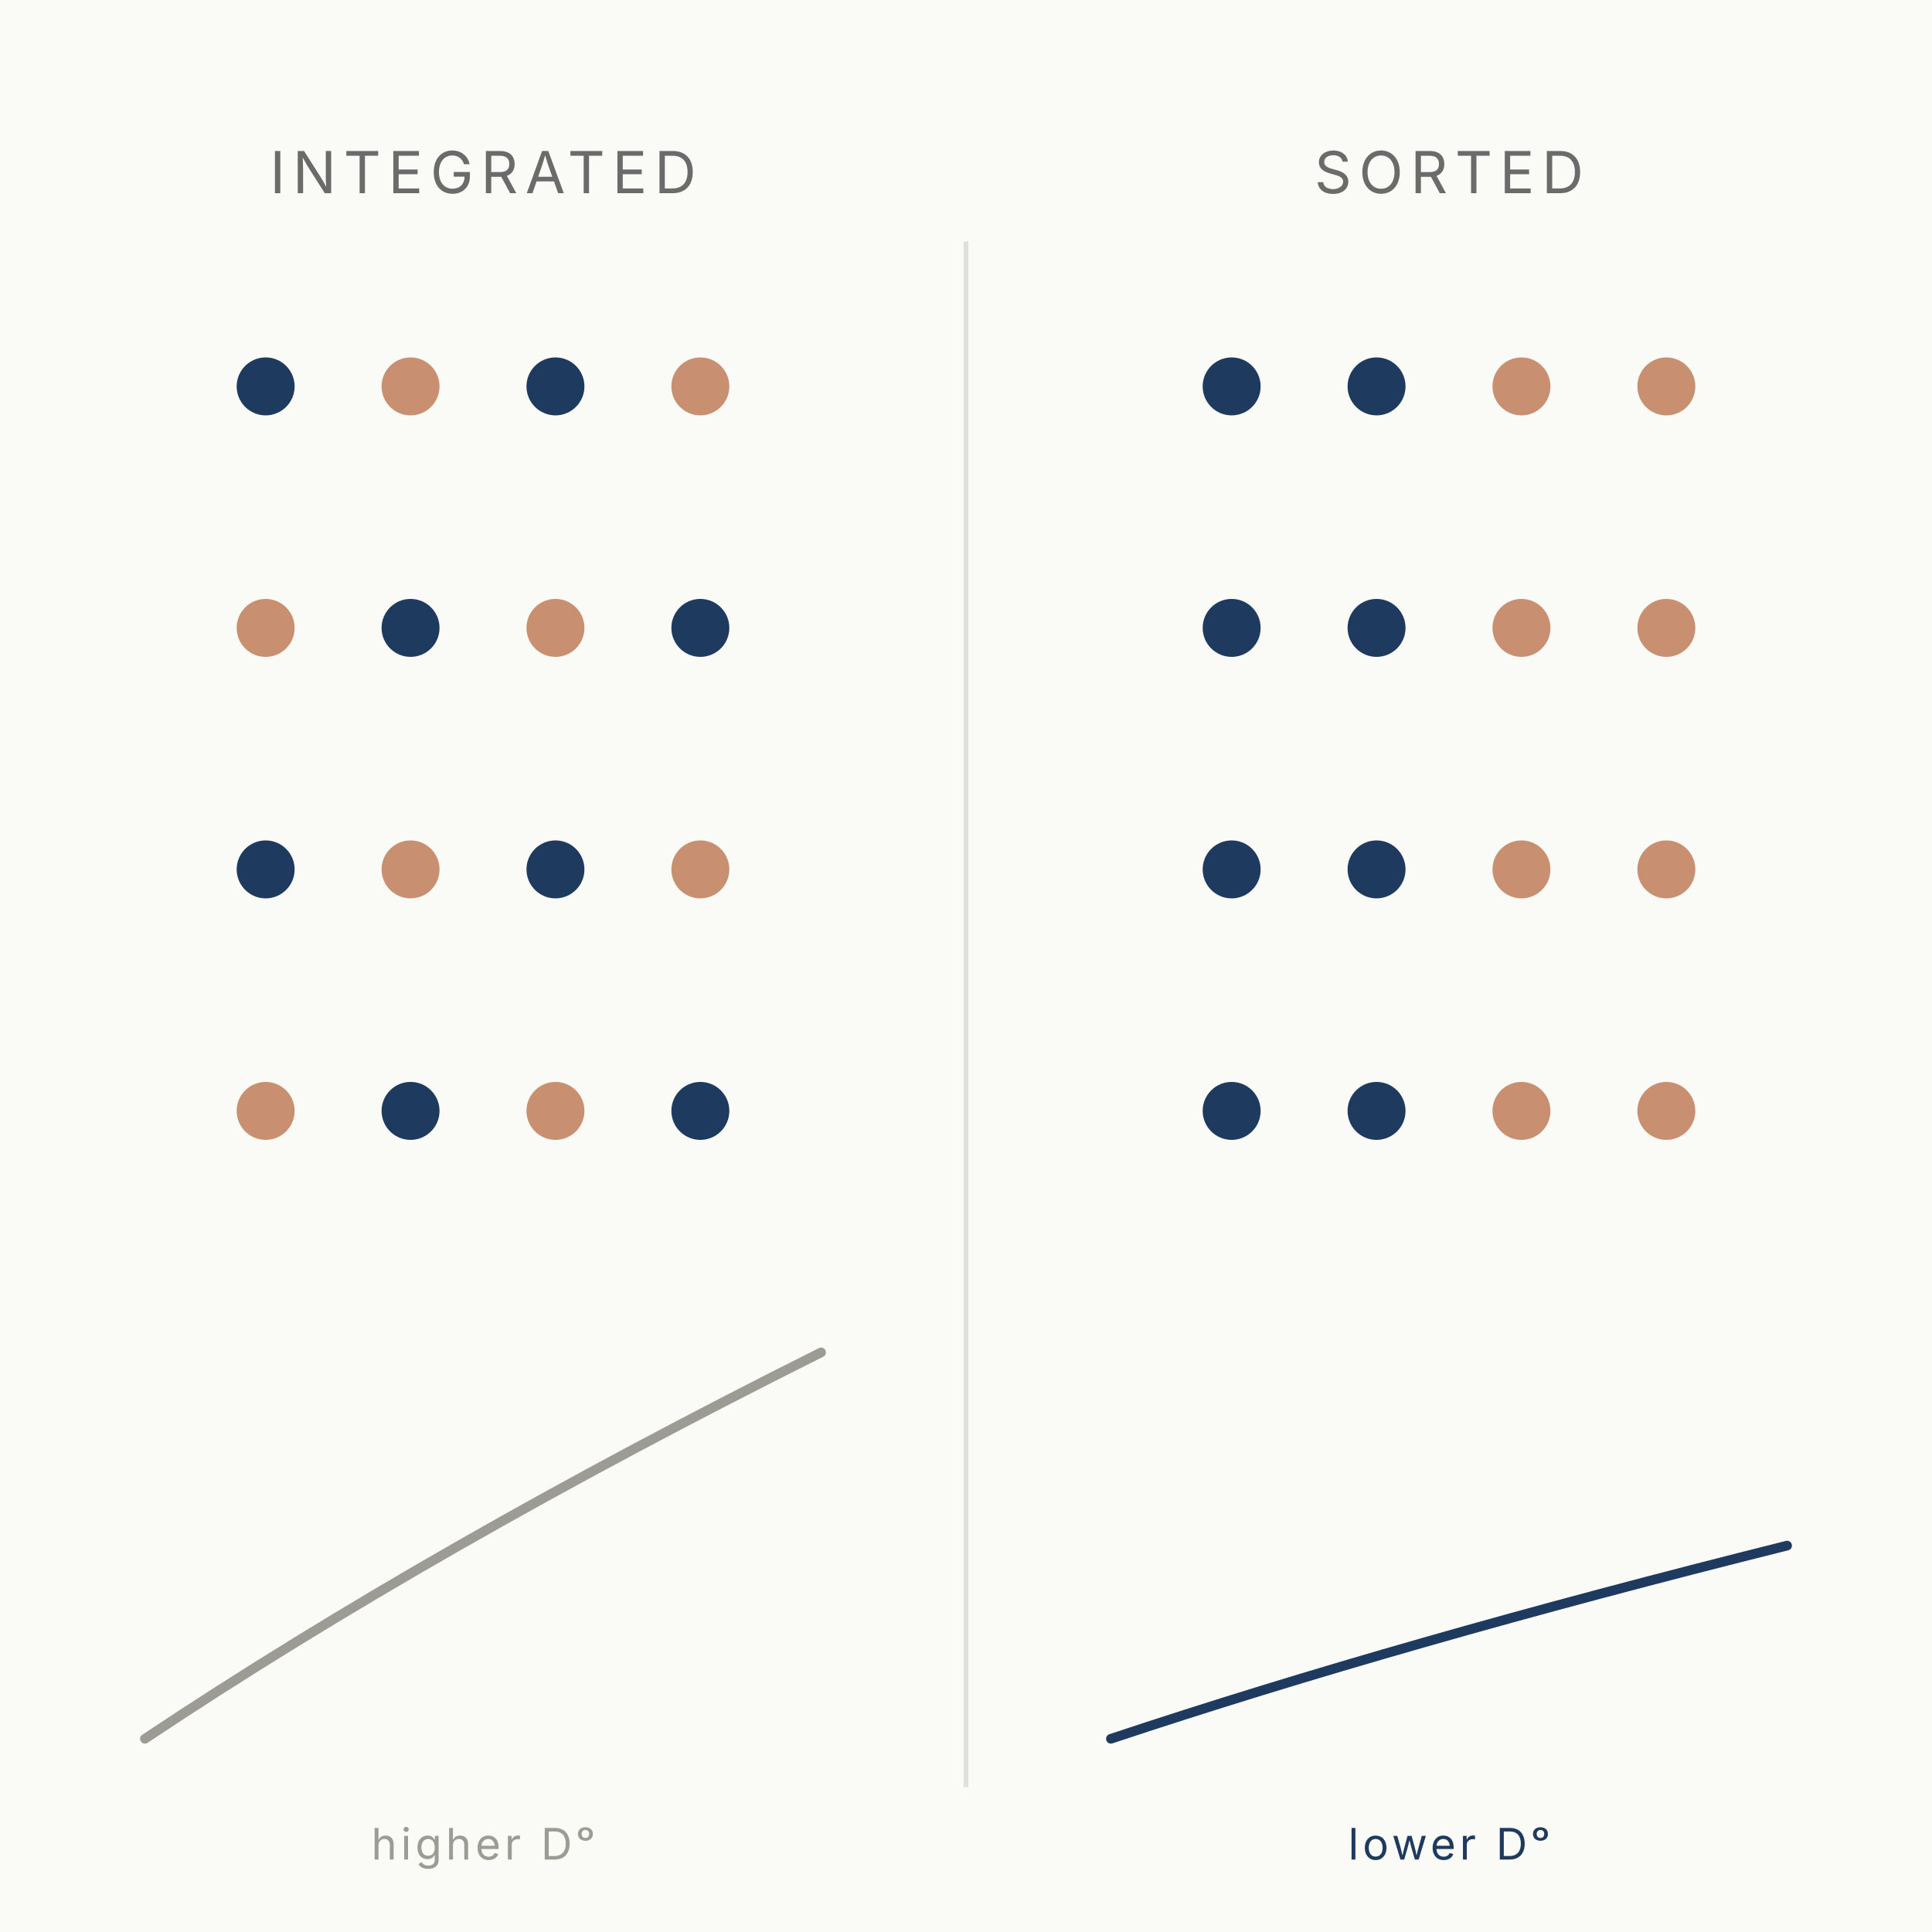
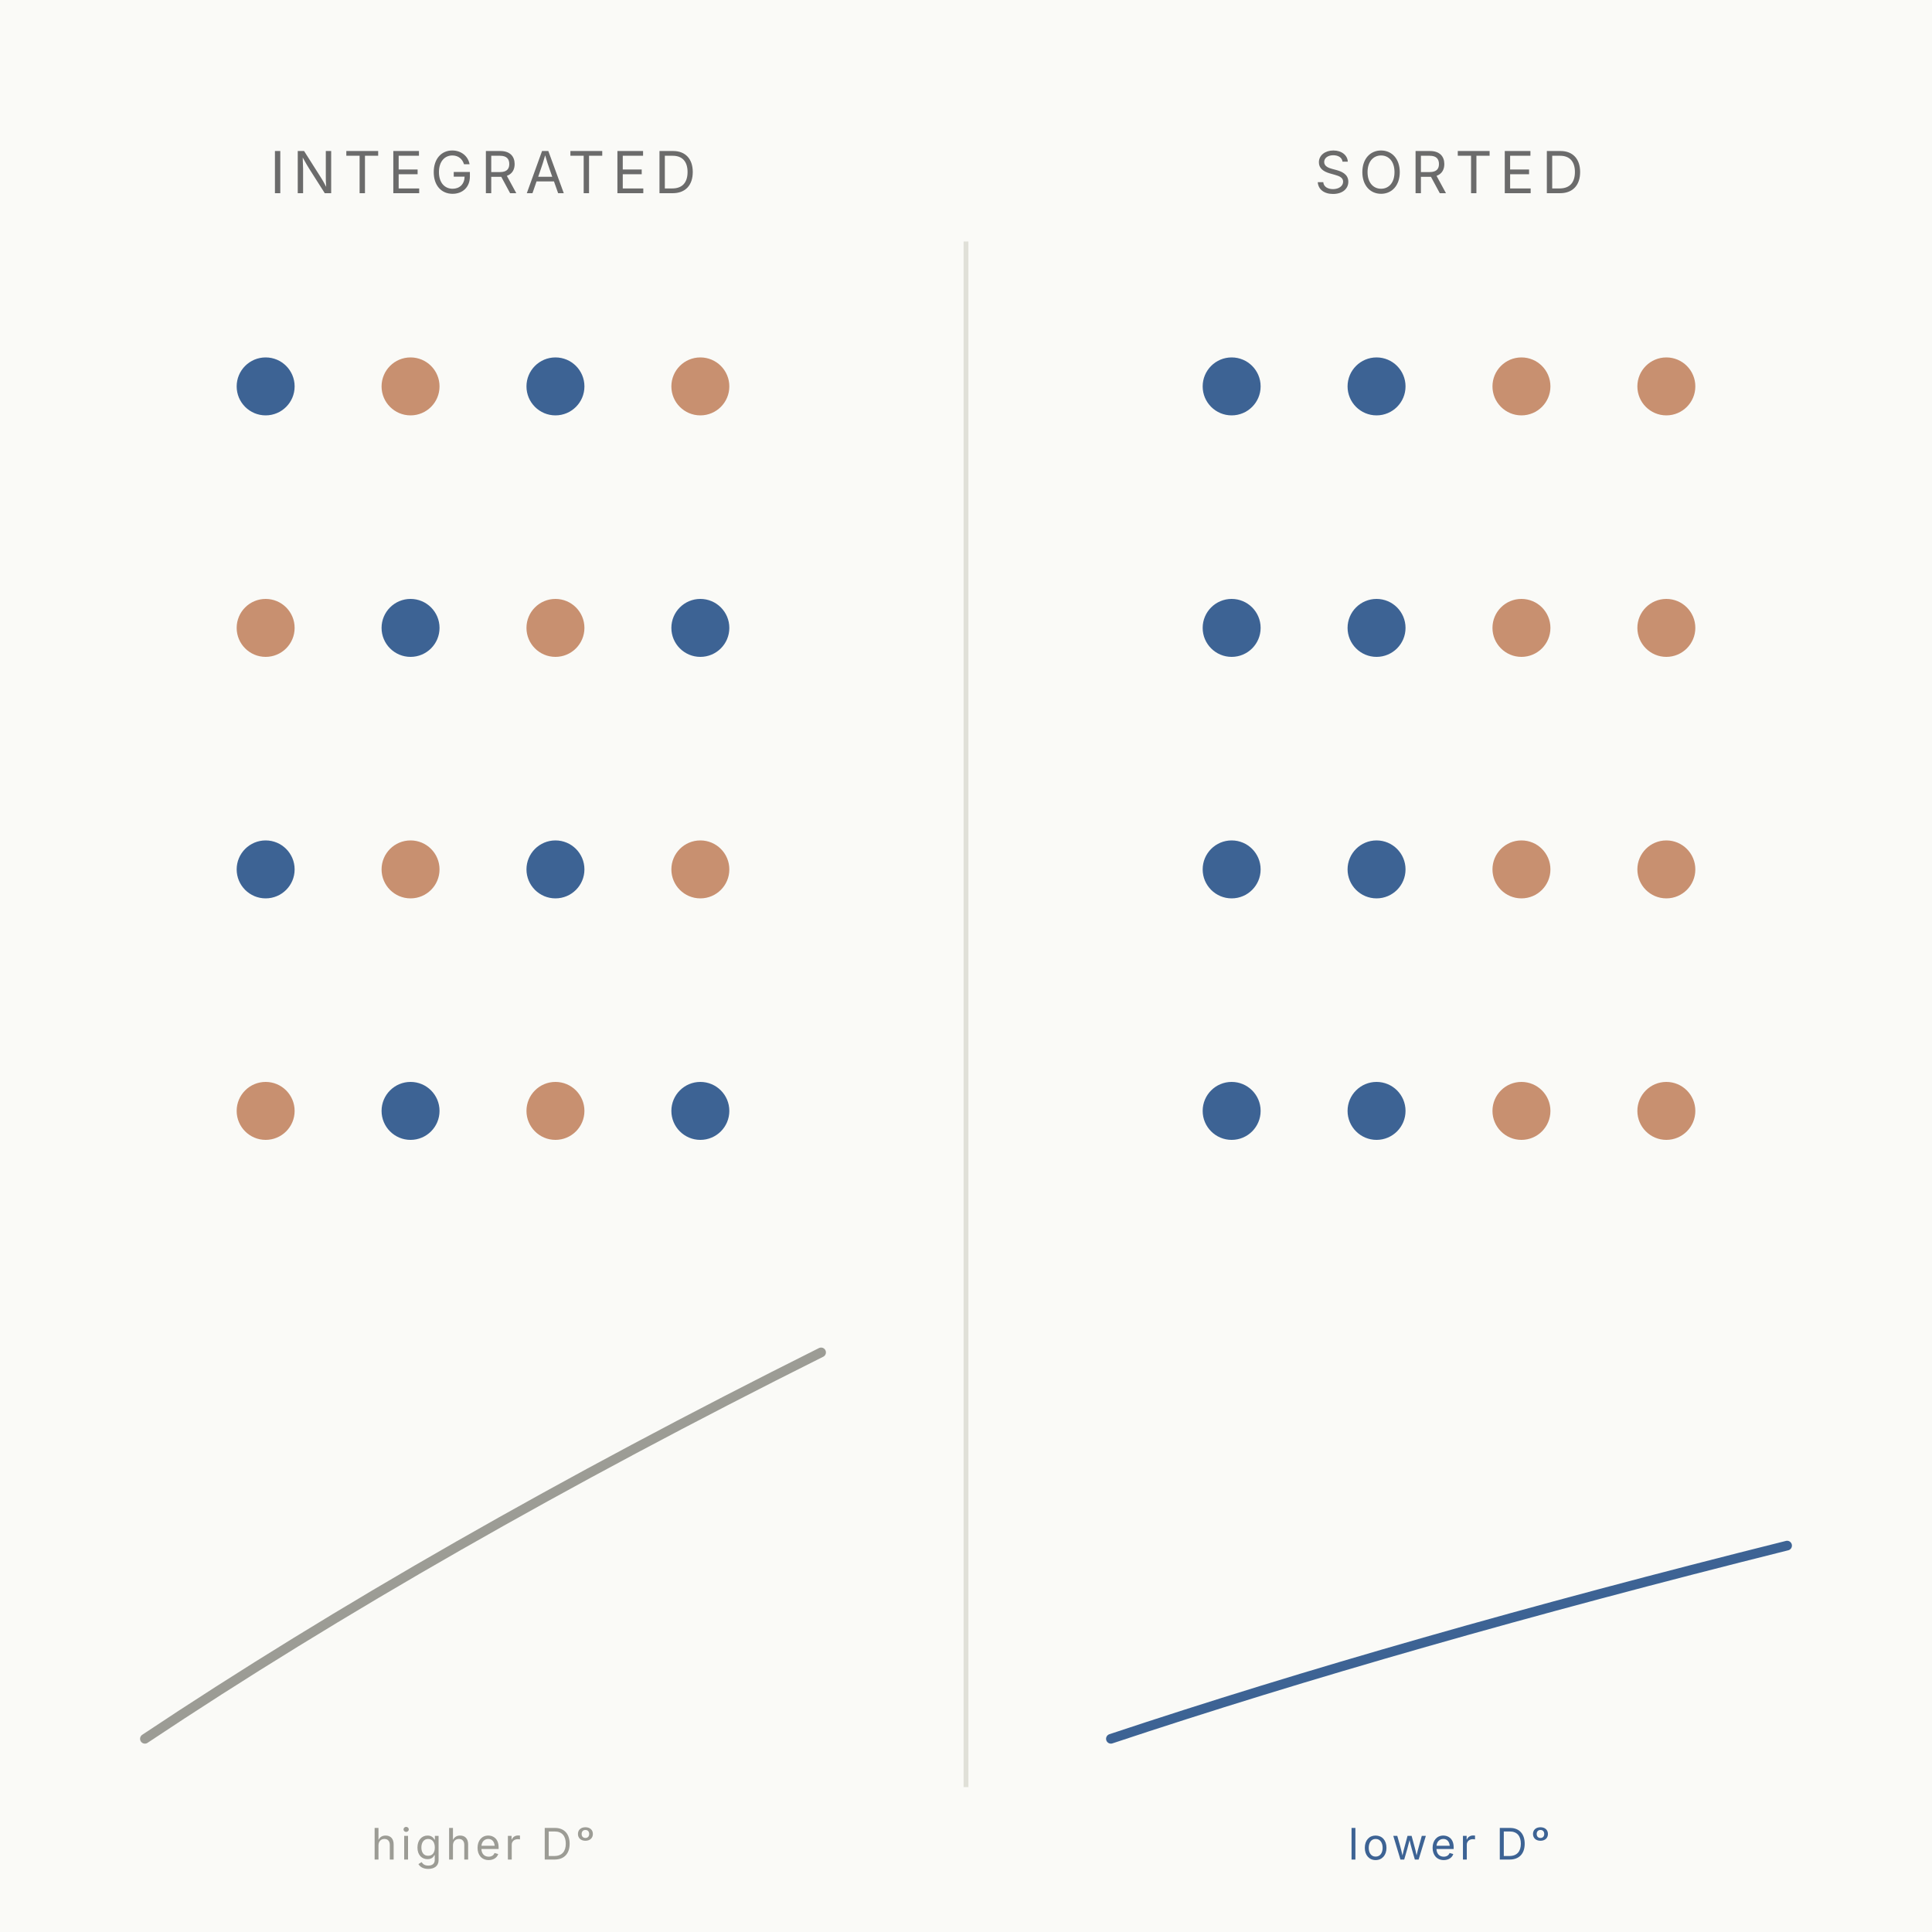
<svg xmlns="http://www.w3.org/2000/svg" viewBox="0 0 400 400" role="img" aria-label="Two grids of dots: gender-mixed workplaces on the left, gender-sorted workplaces on the right">
  <rect width="400" height="400" fill="#fafaf7" />
  <text x="100" y="40" text-anchor="middle" font-family="Inter, sans-serif" font-size="12" fill="#6b6b6b" letter-spacing="1.5">INTEGRATED</text>
  <text x="300" y="40" text-anchor="middle" font-family="Inter, sans-serif" font-size="12" fill="#6b6b6b" letter-spacing="1.5">SORTED</text>
  <line x1="200" y1="50" x2="200" y2="370" stroke="#e0e0d8" stroke-width="1" />
  <g>
-     <circle cx="55" cy="80" r="6" fill="#1f3a5f" />
+     <circle cx="55" cy="80" r="6" fill="#3d6394" />
    <circle cx="85" cy="80" r="6" fill="#c89070" />
-     <circle cx="115" cy="80" r="6" fill="#1f3a5f" />
+     <circle cx="115" cy="80" r="6" fill="#3d6394" />
    <circle cx="145" cy="80" r="6" fill="#c89070" />
    <circle cx="55" cy="130" r="6" fill="#c89070" />
-     <circle cx="85" cy="130" r="6" fill="#1f3a5f" />
+     <circle cx="85" cy="130" r="6" fill="#3d6394" />
    <circle cx="115" cy="130" r="6" fill="#c89070" />
-     <circle cx="145" cy="130" r="6" fill="#1f3a5f" />
-     <circle cx="55" cy="180" r="6" fill="#1f3a5f" />
+     <circle cx="145" cy="130" r="6" fill="#3d6394" />
+     <circle cx="55" cy="180" r="6" fill="#3d6394" />
    <circle cx="85" cy="180" r="6" fill="#c89070" />
-     <circle cx="115" cy="180" r="6" fill="#1f3a5f" />
+     <circle cx="115" cy="180" r="6" fill="#3d6394" />
    <circle cx="145" cy="180" r="6" fill="#c89070" />
    <circle cx="55" cy="230" r="6" fill="#c89070" />
-     <circle cx="85" cy="230" r="6" fill="#1f3a5f" />
+     <circle cx="85" cy="230" r="6" fill="#3d6394" />
    <circle cx="115" cy="230" r="6" fill="#c89070" />
-     <circle cx="145" cy="230" r="6" fill="#1f3a5f" />
+     <circle cx="145" cy="230" r="6" fill="#3d6394" />
  </g>
  <g>
-     <circle cx="255" cy="80" r="6" fill="#1f3a5f" />
-     <circle cx="285" cy="80" r="6" fill="#1f3a5f" />
+     <circle cx="255" cy="80" r="6" fill="#3d6394" />
+     <circle cx="285" cy="80" r="6" fill="#3d6394" />
    <circle cx="315" cy="80" r="6" fill="#c89070" />
    <circle cx="345" cy="80" r="6" fill="#c89070" />
-     <circle cx="255" cy="130" r="6" fill="#1f3a5f" />
-     <circle cx="285" cy="130" r="6" fill="#1f3a5f" />
+     <circle cx="255" cy="130" r="6" fill="#3d6394" />
+     <circle cx="285" cy="130" r="6" fill="#3d6394" />
    <circle cx="315" cy="130" r="6" fill="#c89070" />
    <circle cx="345" cy="130" r="6" fill="#c89070" />
-     <circle cx="255" cy="180" r="6" fill="#1f3a5f" />
-     <circle cx="285" cy="180" r="6" fill="#1f3a5f" />
+     <circle cx="255" cy="180" r="6" fill="#3d6394" />
+     <circle cx="285" cy="180" r="6" fill="#3d6394" />
    <circle cx="315" cy="180" r="6" fill="#c89070" />
    <circle cx="345" cy="180" r="6" fill="#c89070" />
-     <circle cx="255" cy="230" r="6" fill="#1f3a5f" />
-     <circle cx="285" cy="230" r="6" fill="#1f3a5f" />
+     <circle cx="255" cy="230" r="6" fill="#3d6394" />
+     <circle cx="285" cy="230" r="6" fill="#3d6394" />
    <circle cx="315" cy="230" r="6" fill="#c89070" />
    <circle cx="345" cy="230" r="6" fill="#c89070" />
  </g>
  <g stroke-linecap="round" fill="none">
    <path d="M 30 360 Q 90 320 170 280" stroke="#9c9c95" stroke-width="2" />
-     <path d="M 230 360 Q 290 340 370 320" stroke="#1f3a5f" stroke-width="2" />
+     <path d="M 230 360 Q 290 340 370 320" stroke="#3d6394" stroke-width="2" />
  </g>
  <text x="100" y="385" text-anchor="middle" font-family="Inter, sans-serif" font-size="9" fill="#9c9c95" letter-spacing="0.8">higher Dᵒ</text>
-   <text x="300" y="385" text-anchor="middle" font-family="Inter, sans-serif" font-size="9" fill="#1f3a5f" letter-spacing="0.8">lower Dᵒ</text>
+   <text x="300" y="385" text-anchor="middle" font-family="Inter, sans-serif" font-size="9" fill="#3d6394" letter-spacing="0.8">lower Dᵒ</text>
</svg>
